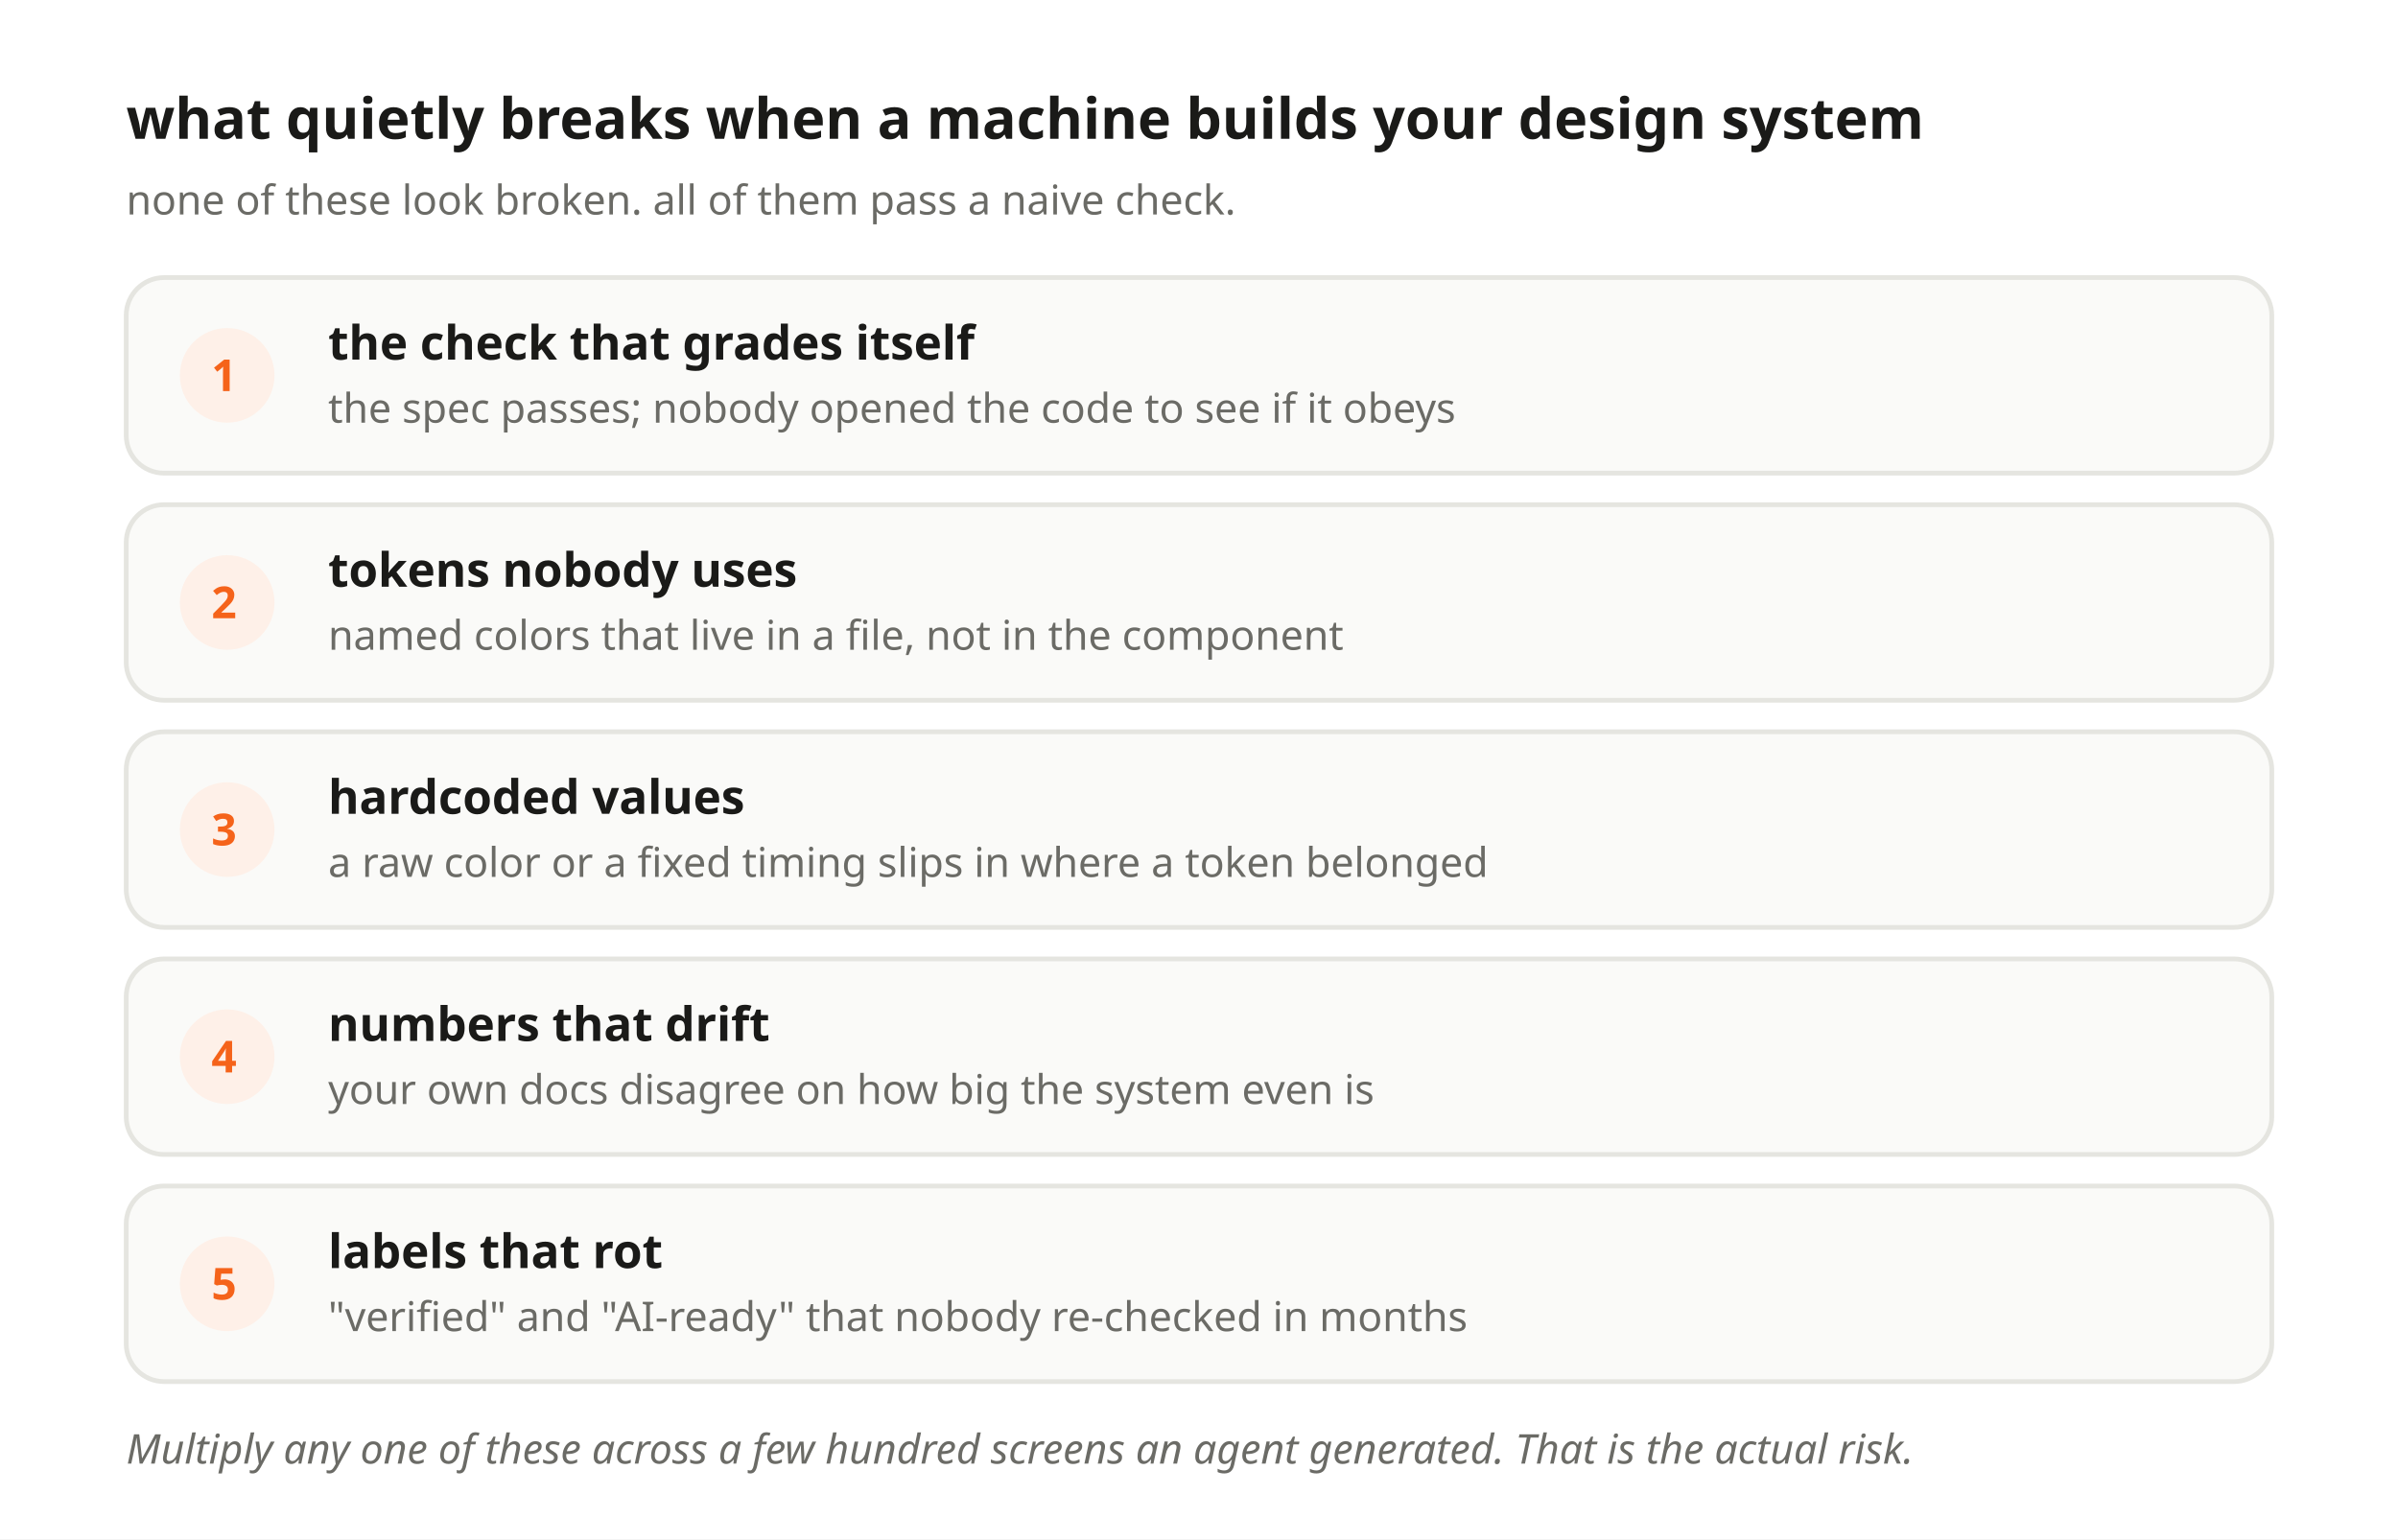
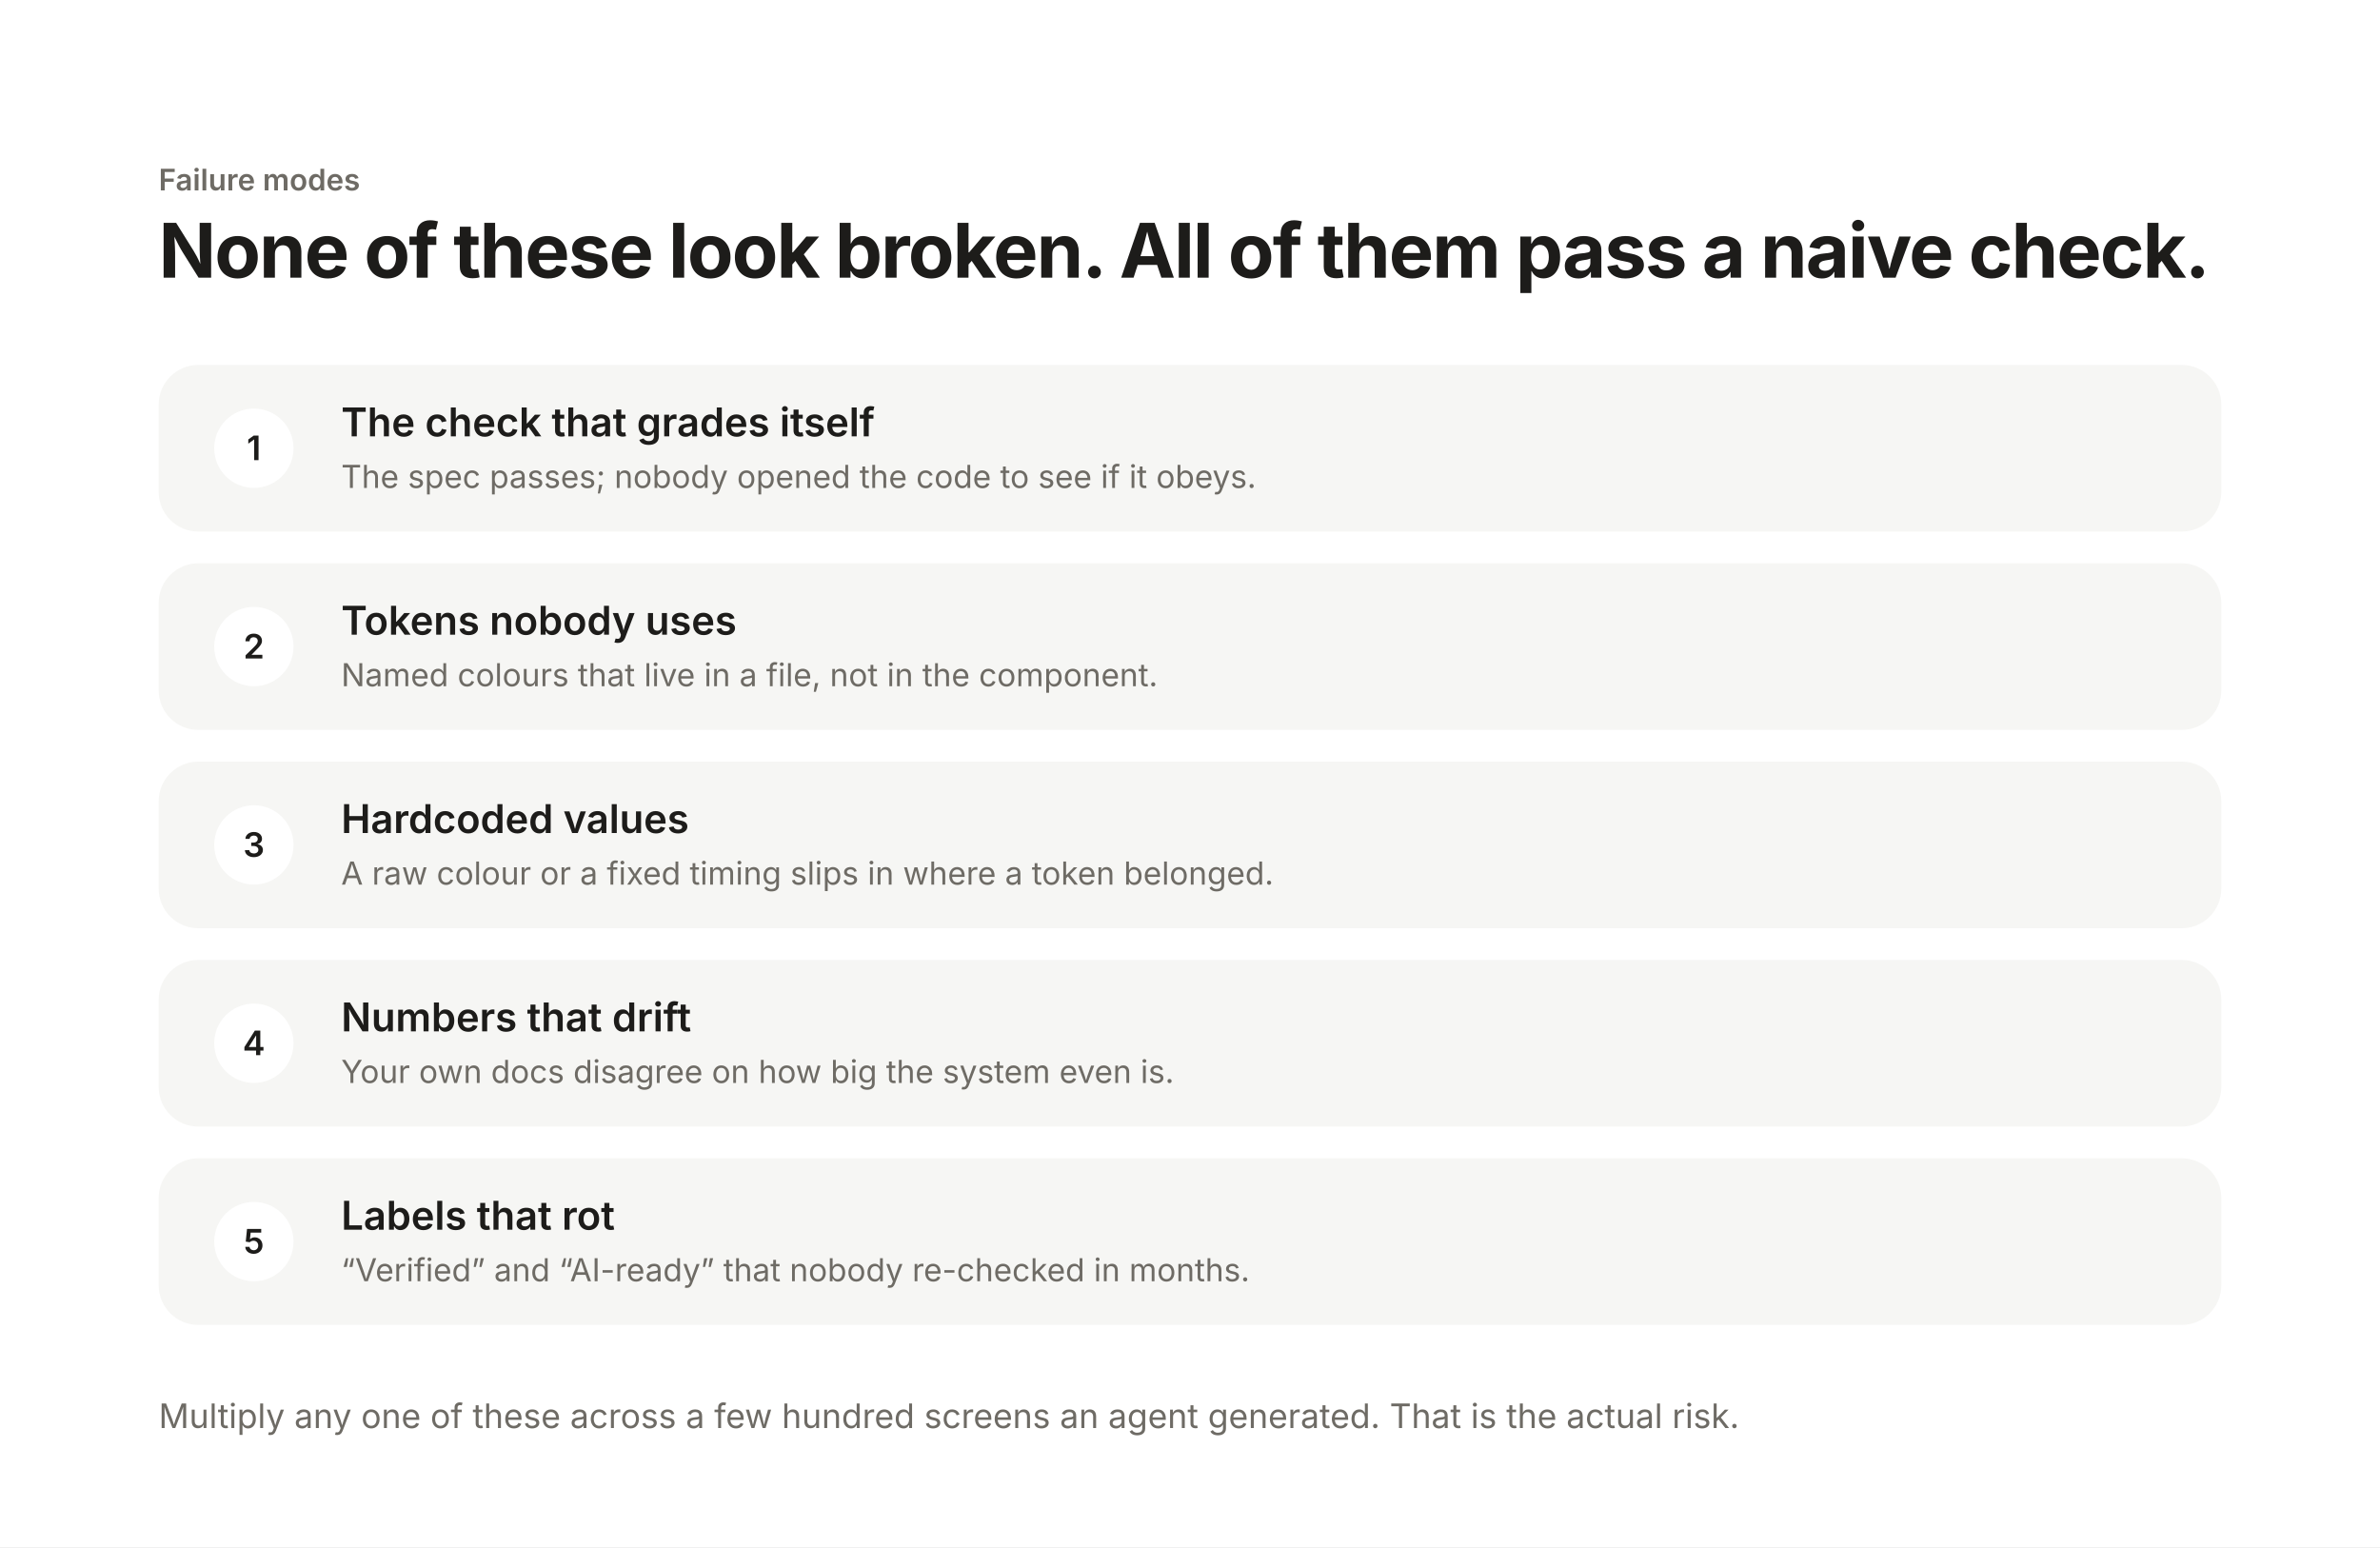
- <svg xmlns="http://www.w3.org/2000/svg" viewBox="0 0 760 488" role="img" aria-labelledby="t3 d3" font-family="ui-sans-serif, system-ui, sans-serif">
-   <style>
-     svg{ --ink:#1a1a18; --muted:#6b6b66; --panel:#fafaf8; --panelb:#e5e5e0; --brand:#f5631a; }
-     .h{ fill:#1a1a18; font-size:18px; font-weight:700; }
-     .nm{ fill:#1a1a18; font-size:15px; font-weight:600; }
-     .sub{ fill:#6b6b66; font-size:13px; }
-     .card{ fill:#fafaf8; stroke:#e5e5e0; stroke-width:1.5; }
-     .num{ fill:#f5631a; font-size:14px; font-weight:700; }
-   </style>
-   <rect width="760" height="488" fill="#ffffff" />
-   <text class="h" x="40" y="44">what quietly breaks when a machine builds your design system</text>
-   <text class="sub" x="40" y="68">none of these look broken. all of them pass a naive check.</text>
-   <g>
-     <rect class="card" x="40" y="88" width="680" height="62" rx="12" />
-     <circle cx="72" cy="119" r="15" fill="#fef0e8" />
-     <text class="num" x="67" y="124">1</text>
-     <text class="nm" x="104" y="114">the check that grades itself</text>
-     <text class="sub" x="104" y="134">the spec passes; nobody opened the code to see if it obeys</text>
-   </g>
-   <g>
-     <rect class="card" x="40" y="160" width="680" height="62" rx="12" />
-     <circle cx="72" cy="191" r="15" fill="#fef0e8" />
-     <text class="num" x="67" y="196">2</text>
-     <text class="nm" x="104" y="186">tokens nobody uses</text>
-     <text class="sub" x="104" y="206">named colors that live in a file, not in the component</text>
-   </g>
-   <g>
-     <rect class="card" x="40" y="232" width="680" height="62" rx="12" />
-     <circle cx="72" cy="263" r="15" fill="#fef0e8" />
-     <text class="num" x="67" y="268">3</text>
-     <text class="nm" x="104" y="258">hardcoded values</text>
-     <text class="sub" x="104" y="278">a raw color or a fixed timing slips in where a token belonged</text>
-   </g>
-   <g>
-     <rect class="card" x="40" y="304" width="680" height="62" rx="12" />
-     <circle cx="72" cy="335" r="15" fill="#fef0e8" />
-     <text class="num" x="67" y="340">4</text>
-     <text class="nm" x="104" y="330">numbers that drift</text>
-     <text class="sub" x="104" y="350">your own docs disagree on how big the system even is</text>
-   </g>
-   <g>
-     <rect class="card" x="40" y="376" width="680" height="62" rx="12" />
-     <circle cx="72" cy="407" r="15" fill="#fef0e8" />
-     <text class="num" x="67" y="412">5</text>
-     <text class="nm" x="104" y="402">labels that rot</text>
-     <text class="sub" x="104" y="422">"verified" and "AI-ready" that nobody re-checked in months</text>
-   </g>
-   <text class="sub" x="40" y="464" font-style="italic">Multiply any one of these across a few hundred screens an agent generated. That is the actual risk.</text>
+ <svg xmlns="http://www.w3.org/2000/svg" viewBox="0 0 1200 780" role="img" aria-labelledby="t3 d3" font-family="-apple-system, 'SF Pro Display', Inter, 'Segoe UI', Roboto, sans-serif">
+   <rect width="1200" height="780" fill="#FFFFFF" />
+   <text x="80" y="96" font-size="15" font-weight="600" fill="#6E6B65">Failure modes</text>
+   <text x="80" y="140" font-size="38" font-weight="700" fill="#1D1C1A" letter-spacing="-0.8">None of these look broken. All of them pass a naive check.</text>
+   <rect x="80" y="184" width="1040" height="84" rx="20" fill="#F6F6F4" />
+   <circle cx="128" cy="226" r="20" fill="#FFFFFF" />
+   <text x="128" y="232" text-anchor="middle" font-size="17" font-weight="600" fill="#1D1C1A">1</text>
+   <text x="172" y="220" font-size="20" font-weight="600" fill="#1D1C1A">The check that grades itself</text>
+   <text x="172" y="246" font-size="16" fill="#6E6B65">The spec passes; nobody opened the code to see if it obeys.</text>
+   <rect x="80" y="284" width="1040" height="84" rx="20" fill="#F6F6F4" />
+   <circle cx="128" cy="326" r="20" fill="#FFFFFF" />
+   <text x="128" y="332" text-anchor="middle" font-size="17" font-weight="600" fill="#1D1C1A">2</text>
+   <text x="172" y="320" font-size="20" font-weight="600" fill="#1D1C1A">Tokens nobody uses</text>
+   <text x="172" y="346" font-size="16" fill="#6E6B65">Named colours that live in a file, not in the component.</text>
+   <rect x="80" y="384" width="1040" height="84" rx="20" fill="#F6F6F4" />
+   <circle cx="128" cy="426" r="20" fill="#FFFFFF" />
+   <text x="128" y="432" text-anchor="middle" font-size="17" font-weight="600" fill="#1D1C1A">3</text>
+   <text x="172" y="420" font-size="20" font-weight="600" fill="#1D1C1A">Hardcoded values</text>
+   <text x="172" y="446" font-size="16" fill="#6E6B65">A raw colour or a fixed timing slips in where a token belonged.</text>
+   <rect x="80" y="484" width="1040" height="84" rx="20" fill="#F6F6F4" />
+   <circle cx="128" cy="526" r="20" fill="#FFFFFF" />
+   <text x="128" y="532" text-anchor="middle" font-size="17" font-weight="600" fill="#1D1C1A">4</text>
+   <text x="172" y="520" font-size="20" font-weight="600" fill="#1D1C1A">Numbers that drift</text>
+   <text x="172" y="546" font-size="16" fill="#6E6B65">Your own docs disagree on how big the system even is.</text>
+   <rect x="80" y="584" width="1040" height="84" rx="20" fill="#F6F6F4" />
+   <circle cx="128" cy="626" r="20" fill="#FFFFFF" />
+   <text x="128" y="632" text-anchor="middle" font-size="17" font-weight="600" fill="#1D1C1A">5</text>
+   <text x="172" y="620" font-size="20" font-weight="600" fill="#1D1C1A">Labels that rot</text>
+   <text x="172" y="646" font-size="16" fill="#6E6B65">“Verified” and “AI-ready” that nobody re-checked in months.</text>
+   <text x="80" y="720" font-size="17" fill="#6E6B65">Multiply any one of these across a few hundred screens an agent generated. That is the actual risk.</text>
</svg>
